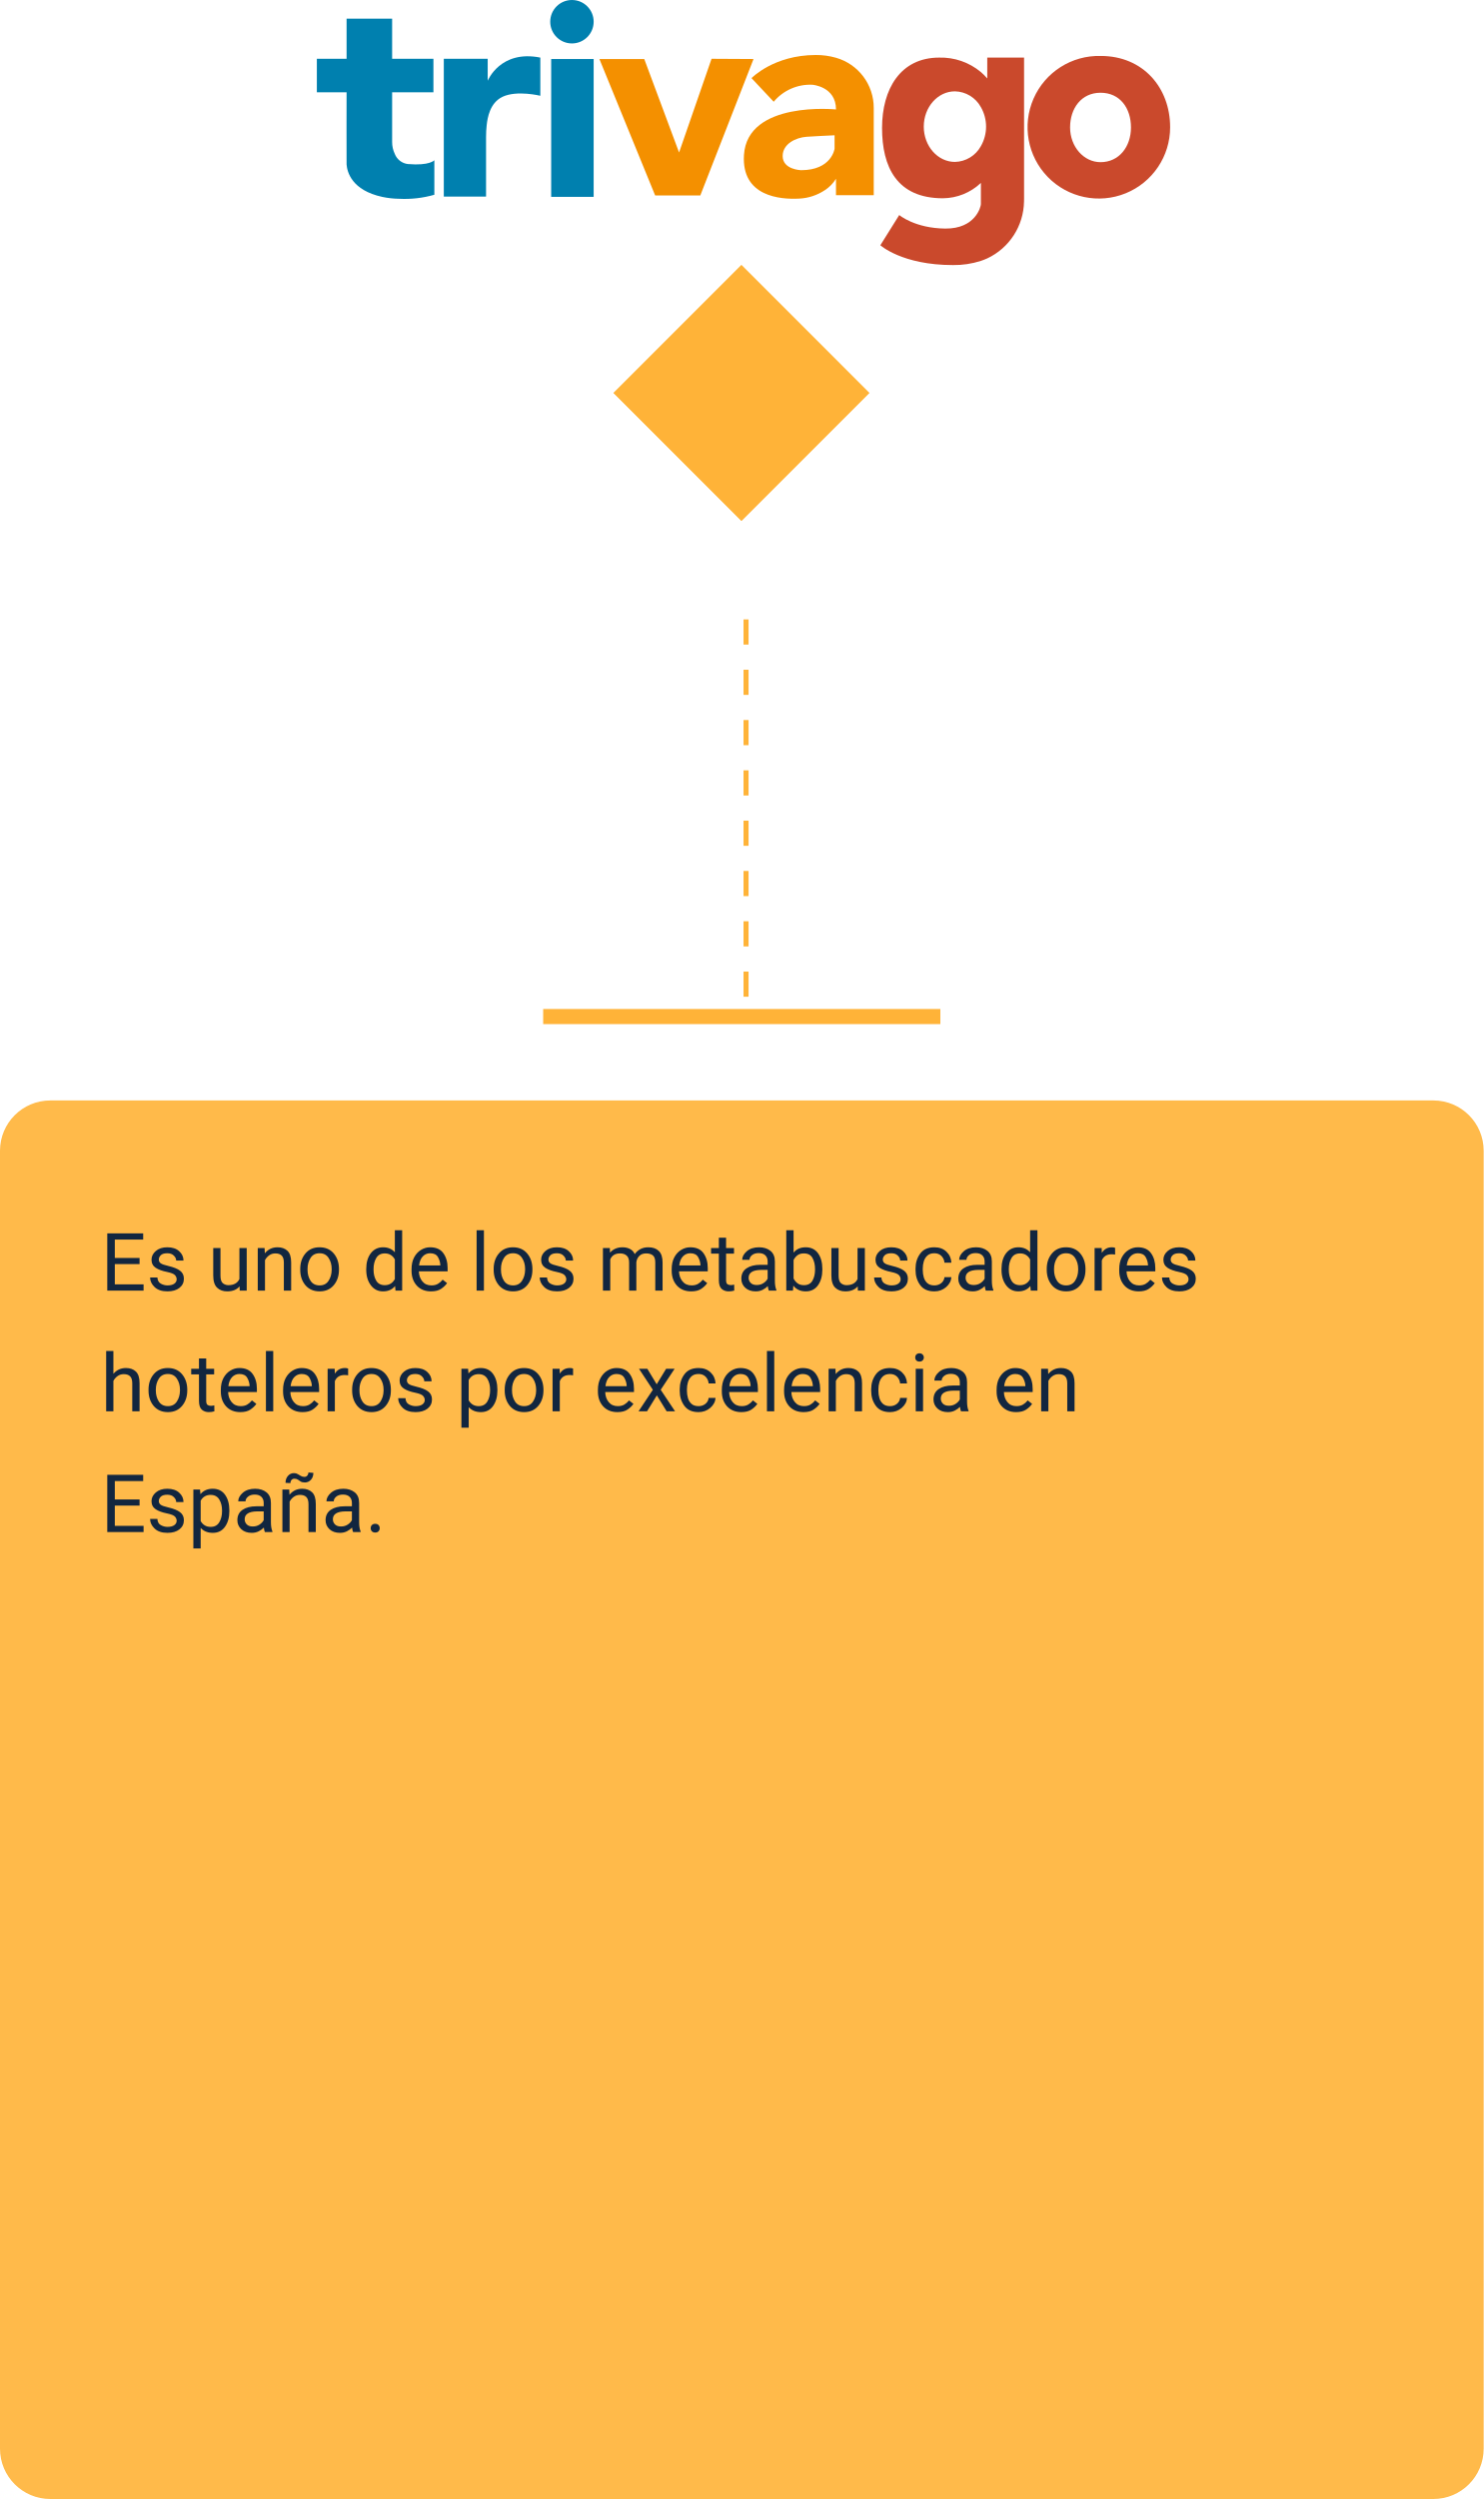
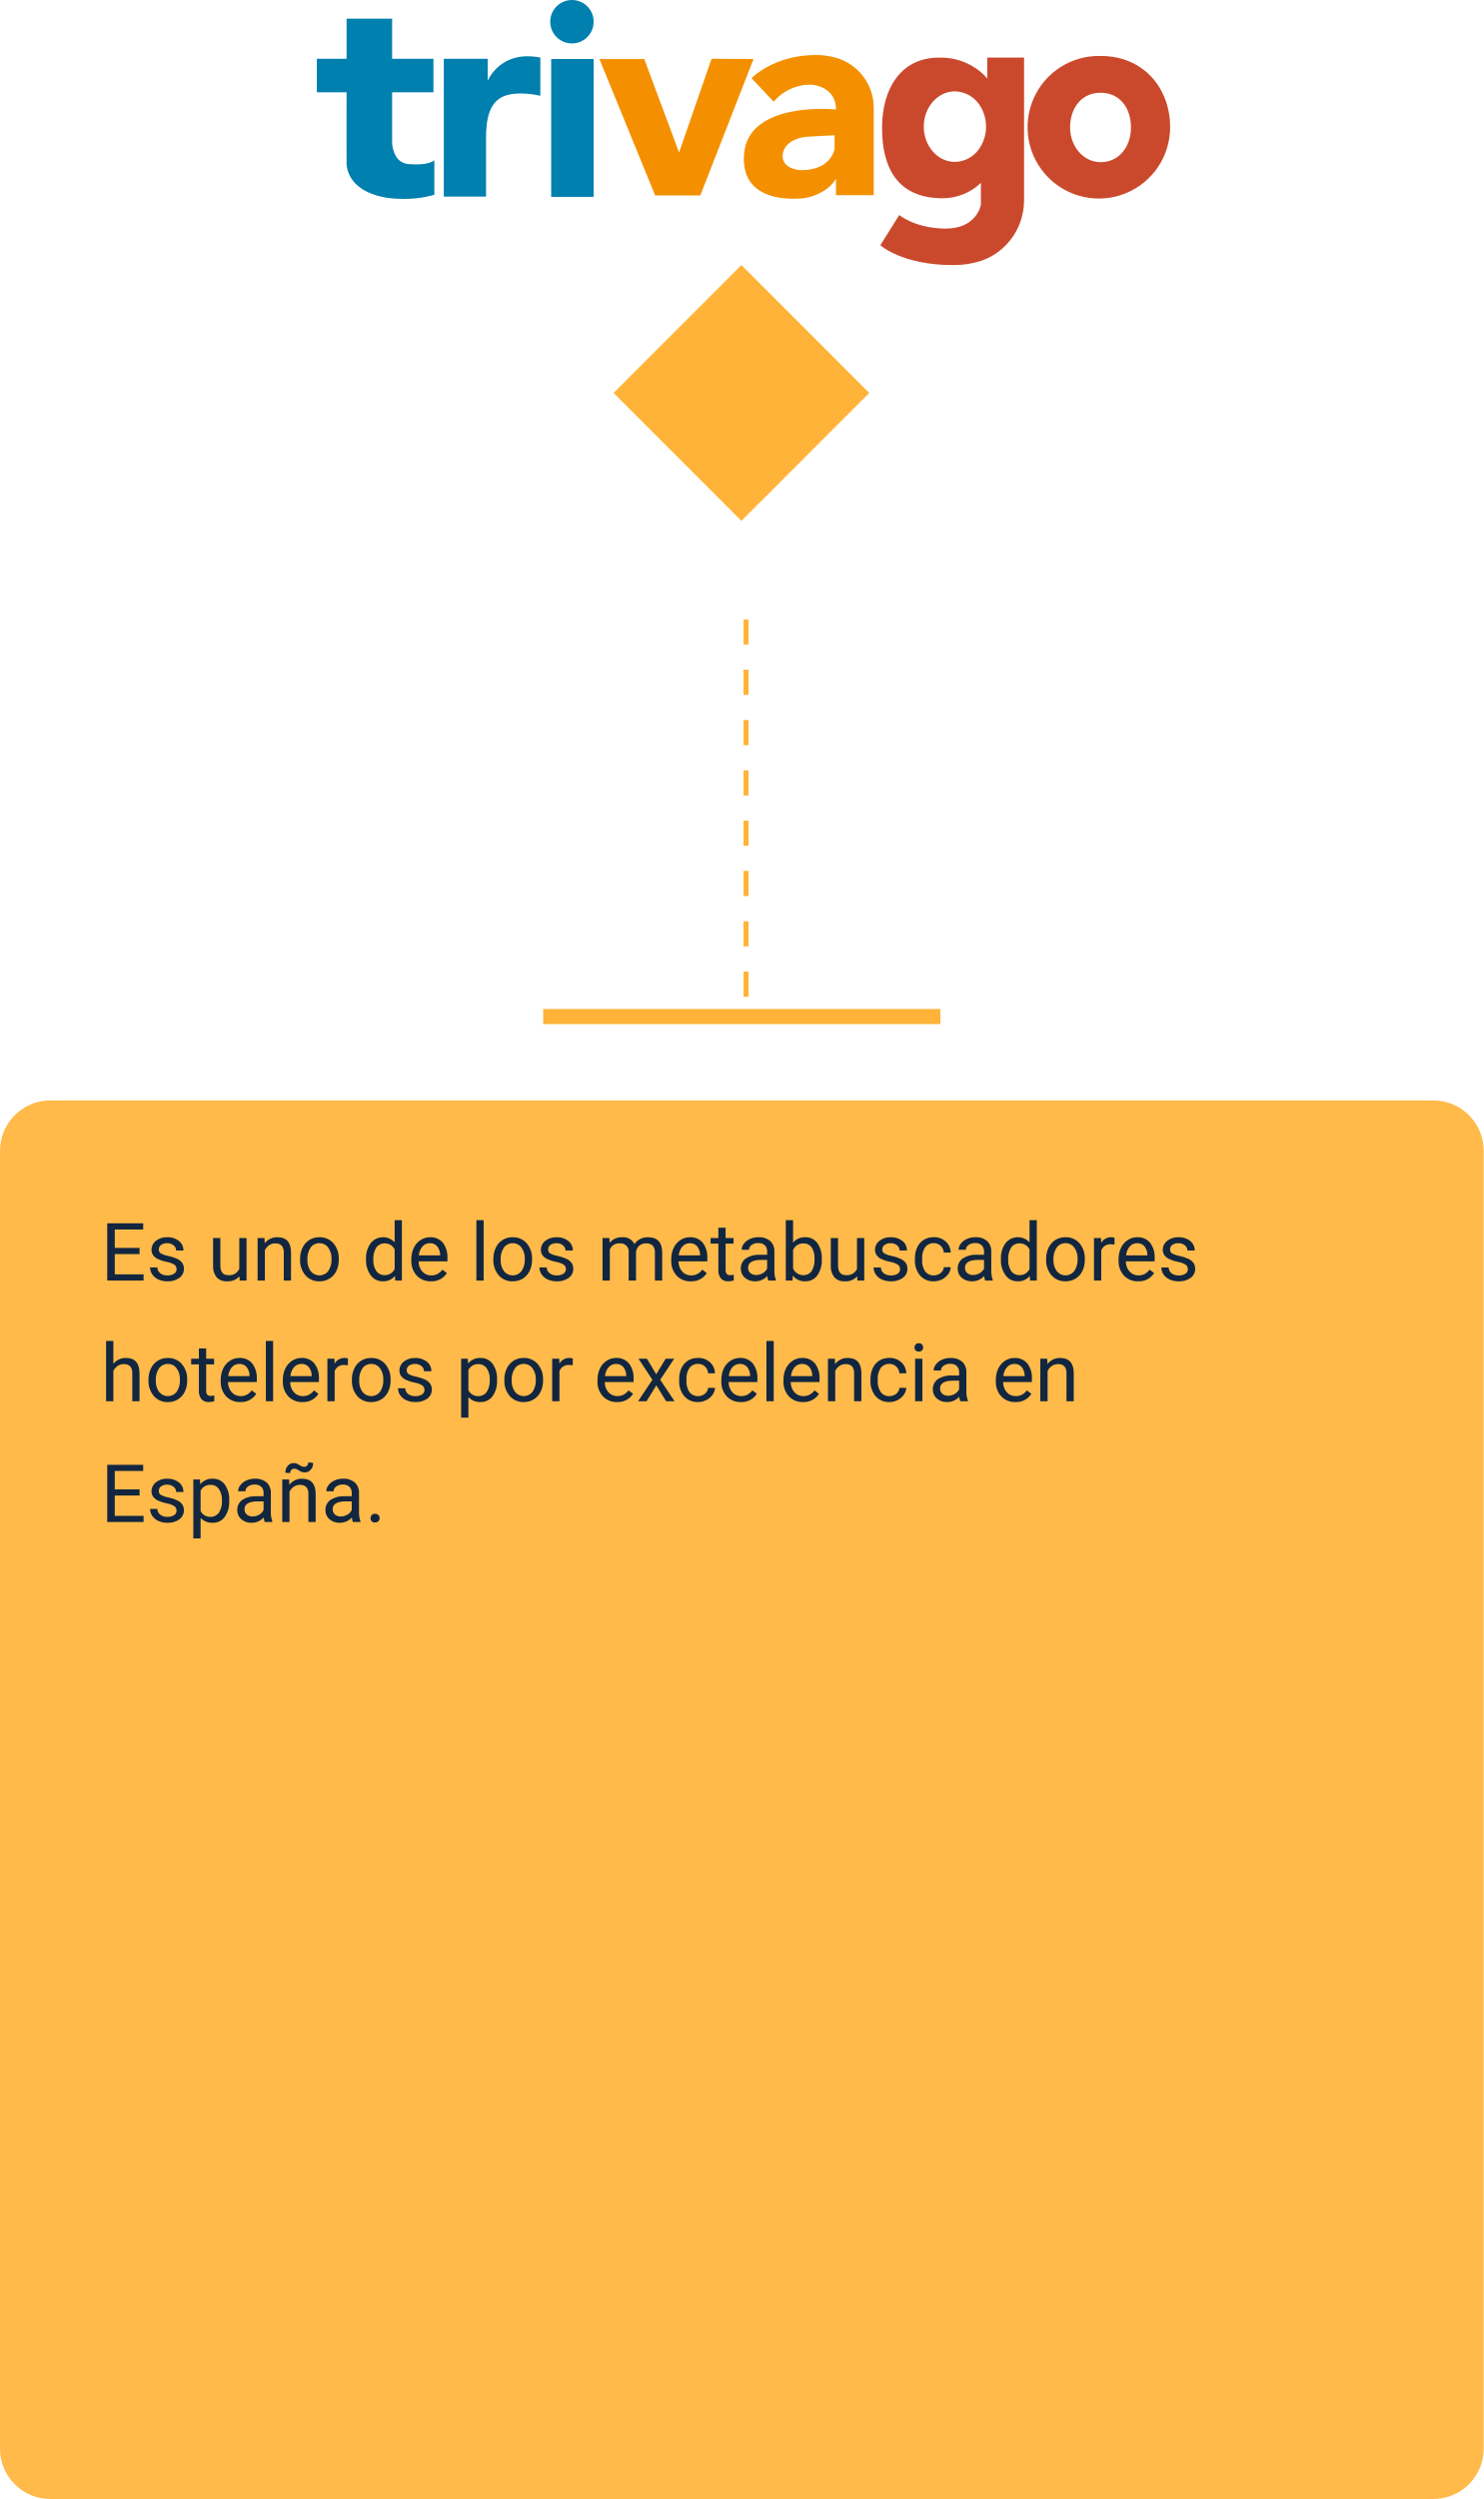
<svg xmlns="http://www.w3.org/2000/svg" width="295" height="496.744" viewBox="0 0 295 496.744">
-   <defs>
-     <clipPath id="clip-path">
-       <rect id="Rectángulo_289610" data-name="Rectángulo 289610" width="169.662" height="52.691" fill="none" />
-     </clipPath>
-   </defs>
-   <g id="Grupo_765822" data-name="Grupo 765822" transform="translate(-494.92 -8875.506)">
-     <g id="Grupo_746862" data-name="Grupo 746862" transform="translate(557.92 8875.506)">
-       <g id="Grupo_746830" data-name="Grupo 746830" clip-path="url(#clip-path)">
-         <path id="Trazado_512000" data-name="Trazado 512000" d="M120.11,54.231V49.856h-8.727v27.4h8.4V65.386a21.354,21.354,0,0,1,.124-2.325c.16-1.464.624-4.453,3.16-5.651,2.852-1.347,7.507-.2,7.507-.2v-7.59c-7.976-1.6-10.463,4.609-10.463,4.609" transform="translate(-86.14 -38.173)" fill="#0080af" />
-         <rect id="Rectángulo_289609" data-name="Rectángulo 289609" width="8.446" height="27.401" transform="translate(46.591 11.73)" fill="#0080af" />
-         <path id="Trazado_512001" data-name="Trazado 512001" d="M213.388,4.317A4.317,4.317,0,1,1,209.072,0a4.317,4.317,0,0,1,4.317,4.317" transform="translate(-158.351)" fill="#0080af" />
-         <path id="Trazado_512002" data-name="Trazado 512002" d="M18.111,45.258a3.191,3.191,0,0,1-2.614-2.01,5.5,5.5,0,0,1-.53-2.41V30.994h8.211V24.331H14.967V16.355H5.912v7.976H0v6.662H5.912s-.029,13.925,0,14.331c.107,1.5,1.009,5.144,7.108,6.466a17.294,17.294,0,0,0,3.341.371,21.4,21.4,0,0,0,7-.8V44.5s-.938,1.129-5.255.754" transform="translate(0 -12.648)" fill="#0080af" />
-         <path id="Trazado_512003" data-name="Trazado 512003" d="M247.891,51.6h8.92l6.922,18.58,6.458-18.627,8.346.047L267.956,78.717h-8.981Z" transform="translate(-191.711 -39.868)" fill="#f49000" />
-         <path id="Trazado_512004" data-name="Trazado 512004" d="M392.948,48.785a14.19,14.19,0,0,0-4.035-.547c-8.352,0-12.762,4.6-12.762,4.6l4.41,4.692a9.44,9.44,0,0,1,7.695-3.378s4.692.343,4.692,4.91c0,0-17.642-1.813-18.3,9.072-.5,8.266,7.228,8.848,10.975,8.65a10.044,10.044,0,0,0,5.108-1.677,7.2,7.2,0,0,0,2.215-2.267v3.27h7.507V58.762a10.343,10.343,0,0,0-7.507-9.977m-.281,18.08s-.563,4.27-6.662,4.27c0,0-3.66-.094-3.66-2.815,0-2.429,2.629-3.671,4.736-3.825,1.859-.135,3.724-.2,5.586-.3Z" transform="translate(-289.725 -37.306)" fill="#f49000" />
-         <path id="Trazado_512005" data-name="Trazado 512005" d="M640.688,49.067a14.175,14.175,0,1,0,13.794,14.17c0-7.826-5.349-14.17-13.794-14.17m-.047,21.114c-3.343,0-6.053-3.088-6.053-6.9s2.252-6.9,6.053-6.9c3.894,0,6.053,3.088,6.053,6.9s-2.346,6.9-6.053,6.9" transform="translate(-484.821 -37.947)" fill="#ca492c" />
-         <path id="Trazado_512006" data-name="Trazado 512006" d="M522.957,79.135q.012-.308.01-.617c-.015-2.643,0-5.286,0-7.929V50.516h-7.319v4.151a11.462,11.462,0,0,0-1.267-1.275,12.418,12.418,0,0,0-8.3-2.876c-7.695,0-11.352,6.26-11.352,13.982s2.906,13.982,12.1,13.982a11.092,11.092,0,0,0,7.553-3.055v4.22c0,.478-1.055,4.92-7.1,4.857s-9.138-2.69-9.138-2.69l-3.753,6.006s4.317,3.941,14.451,3.941a17.391,17.391,0,0,0,5.537-.832q.663-.222,1.267-.495a12.719,12.719,0,0,0,7.31-11.3m-13.738-7.88c-3.421,0-6.193-3.141-6.193-7.014s2.773-7.015,6.193-7.015a6.037,6.037,0,0,1,5.161,3.137,7.8,7.8,0,0,1,0,7.755,6.037,6.037,0,0,1-5.161,3.137" transform="translate(-382.349 -39.068)" fill="#ca492c" />
-       </g>
+   <g id="Grupo_765832" data-name="Grupo 765832" transform="translate(-494.92 -8875.506)">
+     <path id="Trazado_512000" data-name="Trazado 512000" d="M120.11,54.231V49.856h-8.727v27.4h8.4V65.386a21.354,21.354,0,0,1,.124-2.325c.16-1.464.624-4.453,3.16-5.651,2.852-1.347,7.507-.2,7.507-.2v-7.59c-7.976-1.6-10.463,4.609-10.463,4.609" transform="translate(471.78 8837.333)" fill="#0080af" />
+     <path id="Trazado_530399" data-name="Trazado 530399" d="M0,0H8.446V27.4H0Z" transform="translate(604.511 8887.235)" fill="#0080af" />
+     <path id="Trazado_512001" data-name="Trazado 512001" d="M213.388,4.317A4.317,4.317,0,1,1,209.072,0a4.317,4.317,0,0,1,4.317,4.317" transform="translate(399.569 8875.506)" fill="#0080af" />
+     <path id="Trazado_512002" data-name="Trazado 512002" d="M18.111,45.258a3.191,3.191,0,0,1-2.614-2.01,5.5,5.5,0,0,1-.53-2.41V30.994h8.211V24.331H14.967V16.355H5.912v7.976H0v6.662H5.912s-.029,13.925,0,14.331c.107,1.5,1.009,5.144,7.108,6.466a17.294,17.294,0,0,0,3.341.371,21.4,21.4,0,0,0,7-.8V44.5s-.938,1.129-5.255.754" transform="translate(557.92 8862.857)" fill="#0080af" />
+     <path id="Trazado_512003" data-name="Trazado 512003" d="M247.891,51.6h8.92l6.922,18.58,6.458-18.627,8.346.047L267.956,78.717h-8.981Z" transform="translate(366.209 8835.638)" fill="#f49000" />
+     <path id="Trazado_512004" data-name="Trazado 512004" d="M392.948,48.785a14.19,14.19,0,0,0-4.035-.547c-8.352,0-12.762,4.6-12.762,4.6l4.41,4.692a9.44,9.44,0,0,1,7.695-3.378s4.692.343,4.692,4.91c0,0-17.642-1.813-18.3,9.072-.5,8.266,7.228,8.848,10.975,8.65a10.044,10.044,0,0,0,5.108-1.677,7.2,7.2,0,0,0,2.215-2.267v3.27h7.507V58.762a10.343,10.343,0,0,0-7.507-9.977m-.281,18.08s-.563,4.27-6.662,4.27c0,0-3.66-.094-3.66-2.815,0-2.429,2.629-3.671,4.736-3.825,1.859-.135,3.724-.2,5.586-.3Z" transform="translate(268.195 8838.2)" fill="#f49000" />
+     <path id="Trazado_512005" data-name="Trazado 512005" d="M640.688,49.067a14.175,14.175,0,1,0,13.794,14.17c0-7.826-5.349-14.17-13.794-14.17m-.047,21.114c-3.343,0-6.053-3.088-6.053-6.9s2.252-6.9,6.053-6.9c3.894,0,6.053,3.088,6.053,6.9s-2.346,6.9-6.053,6.9" transform="translate(73.099 8837.559)" fill="#ca492c" />
+     <path id="Trazado_512006" data-name="Trazado 512006" d="M522.957,79.135q.012-.308.01-.617c-.015-2.643,0-5.286,0-7.929V50.516h-7.319v4.151a11.462,11.462,0,0,0-1.267-1.275,12.418,12.418,0,0,0-8.3-2.876c-7.695,0-11.352,6.26-11.352,13.982s2.906,13.982,12.1,13.982a11.092,11.092,0,0,0,7.553-3.055v4.22c0,.478-1.055,4.92-7.1,4.857s-9.138-2.69-9.138-2.69l-3.753,6.006s4.317,3.941,14.451,3.941a17.391,17.391,0,0,0,5.537-.832q.663-.222,1.267-.495a12.719,12.719,0,0,0,7.31-11.3m-13.738-7.88c-3.421,0-6.193-3.141-6.193-7.014s2.773-7.015,6.193-7.015a6.037,6.037,0,0,1,5.161,3.137,7.8,7.8,0,0,1,0,7.755,6.037,6.037,0,0,1-5.161,3.137" transform="translate(175.571 8836.438)" fill="#ca492c" />
+     <path id="Trazado_530400" data-name="Trazado 530400" d="M0,0H169.662V52.691H0Z" transform="translate(557.92 8875.506)" fill="none" />
+     <g id="Trazado_530401" data-name="Trazado 530401" transform="translate(642.337 8928.197) rotate(45)" fill="#ffb338">
+       <path d="M 35.446 35.446 L 0.5 35.446 L 0.5 0.5 L 35.446 0.5 L 35.446 35.446 Z" stroke="none" />
+       <path d="M 1 1 L 1 34.946 L 34.946 34.946 L 34.946 1 L 1 1 M 0 0 L 35.946 0 L 35.946 35.946 L 0 35.946 L 0 0 Z" stroke="none" fill="#ffb338" />
    </g>
-     <g id="Rectángulo_289619" data-name="Rectángulo 289619" transform="translate(642.337 8928.197) rotate(45)" fill="#ffb338" stroke="#ffb338" stroke-width="1">
-       <rect width="35.946" height="35.946" stroke="none" />
-       <rect x="0.5" y="0.5" width="34.946" height="34.946" fill="none" />
-     </g>
-     <g id="Grupo_746854" data-name="Grupo 746854" transform="translate(602.92 8998.631)">
-       <path id="Trazado_150879" data-name="Trazado 150879" d="M-2970-10240.482v78.942" transform="translate(3010.336 10240.482)" fill="none" stroke="#ffb338" stroke-width="1" stroke-dasharray="5 5" />
-       <path id="Trazado_150880" data-name="Trazado 150880" d="M-3001.047-10181.678h78.974" transform="translate(3001.047 10260.62)" fill="none" stroke="#ffb338" stroke-width="3" />
-     </g>
-     <rect id="Rectángulo_289623" data-name="Rectángulo 289623" width="295" height="278" rx="10" transform="translate(494.92 9094.25)" fill="#ffb338" opacity="0.91" />
-     <g id="Grupo_746853" data-name="Grupo 746853" transform="translate(491.92 9083.274)">
-       <text id="Es_uno_de_los_metabuscadores_hoteleros_por_excelencia_en_España._" data-name="Es uno de los metabuscadores hoteleros por excelencia en España.  " transform="translate(23 31.771)" fill="#12263f" font-size="16" font-family="Roboto-Regular, Roboto">
-         <tspan x="0" y="17">Es uno de los metabuscadores </tspan>
-         <tspan x="0" y="41">hoteleros por excelencia en </tspan>
-         <tspan x="0" y="65">España.</tspan>
-         <tspan x="0" y="89" />
-       </text>
-     </g>
+     <path id="Trazado_150879" data-name="Trazado 150879" d="M-2970-10240.482v78.942" transform="translate(3613.256 19239.113)" fill="none" stroke="#ffb338" stroke-width="1" stroke-dasharray="5 5" />
+     <path id="Trazado_150880" data-name="Trazado 150880" d="M-3001.047-10181.678h78.974" transform="translate(3603.967 19259.25)" fill="none" stroke="#ffb338" stroke-width="3" />
+     <path id="Trazado_530402" data-name="Trazado 530402" d="M10,0H285a10,10,0,0,1,10,10V268a10,10,0,0,1-10,10H10A10,10,0,0,1,0,268V10A10,10,0,0,1,10,0Z" transform="translate(494.92 9094.25)" fill="#ffb338" opacity="0.91" />
+     <path id="Trazado_530403" data-name="Trazado 530403" d="M7.75,9.742H2.82v4.031H8.547V15H1.32V3.625H8.469V4.852H2.82V8.516H7.75Zm7.359,3.016a1.064,1.064,0,0,0-.441-.91,4.249,4.249,0,0,0-1.539-.559,7.277,7.277,0,0,1-1.742-.562,2.479,2.479,0,0,1-.953-.781,1.869,1.869,0,0,1-.309-1.078A2.193,2.193,0,0,1,11,7.109a3.432,3.432,0,0,1,2.246-.719,3.532,3.532,0,0,1,2.332.742,2.357,2.357,0,0,1,.895,1.9H15.023a1.3,1.3,0,0,0-.5-1.023,1.888,1.888,0,0,0-1.27-.43,1.976,1.976,0,0,0-1.234.344,1.082,1.082,0,0,0-.445.9.877.877,0,0,0,.414.789,5.1,5.1,0,0,0,1.5.508,7.8,7.8,0,0,1,1.754.578,2.558,2.558,0,0,1,1,.809,1.988,1.988,0,0,1,.324,1.152,2.163,2.163,0,0,1-.906,1.816,3.8,3.8,0,0,1-2.352.684,4.257,4.257,0,0,1-1.8-.359,2.922,2.922,0,0,1-1.223-1A2.42,2.42,0,0,1,9.836,12.4h1.445a1.5,1.5,0,0,0,.582,1.152,2.258,2.258,0,0,0,1.434.426,2.331,2.331,0,0,0,1.316-.332A1.02,1.02,0,0,0,15.109,12.758Zm12.508,1.406a3.07,3.07,0,0,1-2.477.992,2.628,2.628,0,0,1-2.059-.785,3.4,3.4,0,0,1-.715-2.324v-5.5h1.445v5.461q0,1.922,1.563,1.922a2.163,2.163,0,0,0,2.2-1.234V6.547h1.445V15H27.648Zm4.969-7.617.047,1.063a3.08,3.08,0,0,1,2.531-1.219q2.68,0,2.7,3.023V15H36.422V9.406A1.946,1.946,0,0,0,36,8.055a1.675,1.675,0,0,0-1.277-.437,2.086,2.086,0,0,0-1.234.375,2.546,2.546,0,0,0-.828.984V15H31.219V6.547ZM39.664,10.7a4.993,4.993,0,0,1,.488-2.234A3.643,3.643,0,0,1,41.512,6.93,3.7,3.7,0,0,1,43.5,6.391a3.565,3.565,0,0,1,2.793,1.2,4.6,4.6,0,0,1,1.066,3.18v.1a5.036,5.036,0,0,1-.473,2.215,3.589,3.589,0,0,1-1.352,1.527,3.743,3.743,0,0,1-2.02.547,3.556,3.556,0,0,1-2.785-1.2A4.575,4.575,0,0,1,39.664,10.8Zm1.453.172a3.616,3.616,0,0,0,.652,2.258,2.211,2.211,0,0,0,3.5-.012,3.955,3.955,0,0,0,.648-2.418,3.61,3.61,0,0,0-.66-2.254A2.1,2.1,0,0,0,43.5,7.578a2.075,2.075,0,0,0-1.727.852A3.925,3.925,0,0,0,41.117,10.867ZM52.781,10.7A4.952,4.952,0,0,1,53.7,7.574a3.137,3.137,0,0,1,4.766-.168V3h1.445V15H58.586l-.07-.906A2.943,2.943,0,0,1,56.1,15.156a2.887,2.887,0,0,1-2.395-1.2,5.008,5.008,0,0,1-.926-3.141Zm1.445.164a3.749,3.749,0,0,0,.594,2.25,1.92,1.92,0,0,0,1.641.813A2.108,2.108,0,0,0,58.469,12.7V8.813a2.125,2.125,0,0,0-1.992-1.2,1.929,1.929,0,0,0-1.656.82A4.128,4.128,0,0,0,54.227,10.867Zm11.438,4.289a3.693,3.693,0,0,1-2.8-1.129,4.19,4.19,0,0,1-1.078-3.02v-.266A5.073,5.073,0,0,1,62.27,8.5a3.748,3.748,0,0,1,1.344-1.547,3.378,3.378,0,0,1,1.871-.559,3.166,3.166,0,0,1,2.563,1.086,4.7,4.7,0,0,1,.914,3.109v.6H63.234a3,3,0,0,0,.73,2.02,2.3,2.3,0,0,0,1.777.77,2.517,2.517,0,0,0,1.3-.312,3.259,3.259,0,0,0,.93-.828l.883.688A3.55,3.55,0,0,1,65.664,15.156Zm-.18-7.578a1.928,1.928,0,0,0-1.469.637A3.1,3.1,0,0,0,63.281,10h4.234V9.891a2.753,2.753,0,0,0-.594-1.707A1.815,1.815,0,0,0,65.484,7.578ZM76.164,15H74.719V3h1.445Zm1.93-4.3a4.993,4.993,0,0,1,.488-2.234A3.643,3.643,0,0,1,79.941,6.93a3.7,3.7,0,0,1,1.988-.539,3.565,3.565,0,0,1,2.793,1.2,4.6,4.6,0,0,1,1.066,3.18v.1a5.036,5.036,0,0,1-.473,2.215,3.589,3.589,0,0,1-1.352,1.527,3.743,3.743,0,0,1-2.02.547,3.556,3.556,0,0,1-2.785-1.2A4.575,4.575,0,0,1,78.094,10.8Zm1.453.172a3.616,3.616,0,0,0,.652,2.258,2.211,2.211,0,0,0,3.5-.012,3.955,3.955,0,0,0,.648-2.418,3.61,3.61,0,0,0-.66-2.254,2.1,2.1,0,0,0-1.754-.863A2.075,2.075,0,0,0,80.2,8.43,3.925,3.925,0,0,0,79.547,10.867Zm12.977,1.891a1.064,1.064,0,0,0-.441-.91,4.249,4.249,0,0,0-1.539-.559,7.277,7.277,0,0,1-1.742-.562,2.479,2.479,0,0,1-.953-.781,1.869,1.869,0,0,1-.309-1.078,2.193,2.193,0,0,1,.879-1.758,3.432,3.432,0,0,1,2.246-.719A3.532,3.532,0,0,1,93,7.133a2.357,2.357,0,0,1,.895,1.9H92.438a1.3,1.3,0,0,0-.5-1.023,1.888,1.888,0,0,0-1.27-.43,1.976,1.976,0,0,0-1.234.344,1.082,1.082,0,0,0-.445.9.877.877,0,0,0,.414.789,5.1,5.1,0,0,0,1.5.508,7.8,7.8,0,0,1,1.754.578,2.558,2.558,0,0,1,1,.809,1.988,1.988,0,0,1,.324,1.152,2.163,2.163,0,0,1-.906,1.816,3.8,3.8,0,0,1-2.352.684,4.257,4.257,0,0,1-1.8-.359,2.922,2.922,0,0,1-1.223-1A2.42,2.42,0,0,1,87.25,12.4H88.7a1.5,1.5,0,0,0,.582,1.152,2.258,2.258,0,0,0,1.434.426,2.331,2.331,0,0,0,1.316-.332A1.02,1.02,0,0,0,92.523,12.758Zm8.648-6.211.039.938a3.122,3.122,0,0,1,2.508-1.094,2.417,2.417,0,0,1,2.414,1.359,3.2,3.2,0,0,1,1.1-.984,3.242,3.242,0,0,1,1.6-.375q2.781,0,2.828,2.945V15h-1.445V9.422a1.941,1.941,0,0,0-.414-1.355,1.823,1.823,0,0,0-1.391-.449,1.916,1.916,0,0,0-1.336.48,1.949,1.949,0,0,0-.617,1.293V15H105V9.461a1.613,1.613,0,0,0-1.8-1.844,1.934,1.934,0,0,0-1.945,1.211V15H99.8V6.547Zm16.172,8.609a3.693,3.693,0,0,1-2.8-1.129,4.19,4.19,0,0,1-1.078-3.02v-.266a5.073,5.073,0,0,1,.48-2.246,3.748,3.748,0,0,1,1.344-1.547,3.378,3.378,0,0,1,1.871-.559,3.166,3.166,0,0,1,2.563,1.086,4.7,4.7,0,0,1,.914,3.109v.6h-5.727a3,3,0,0,0,.73,2.02,2.3,2.3,0,0,0,1.777.77,2.517,2.517,0,0,0,1.3-.312,3.259,3.259,0,0,0,.93-.828l.883.688A3.55,3.55,0,0,1,117.344,15.156Zm-.18-7.578a1.928,1.928,0,0,0-1.469.637A3.1,3.1,0,0,0,114.961,10H119.2V9.891a2.753,2.753,0,0,0-.594-1.707A1.815,1.815,0,0,0,117.164,7.578ZM124.273,4.5V6.547h1.578V7.664h-1.578v5.249a1.173,1.173,0,0,0,.211.763.888.888,0,0,0,.719.254,3.5,3.5,0,0,0,.688-.094V15a4.215,4.215,0,0,1-1.109.155,1.8,1.8,0,0,1-1.461-.586,2.517,2.517,0,0,1-.492-1.664V7.664h-1.539V6.547h1.539V4.5ZM132.758,15a3.036,3.036,0,0,1-.2-.891,3.225,3.225,0,0,1-2.406,1.047,2.984,2.984,0,0,1-2.051-.707,2.288,2.288,0,0,1-.8-1.793,2.39,2.39,0,0,1,1-2.051,4.733,4.733,0,0,1,2.824-.73h1.406V9.211A1.623,1.623,0,0,0,132.078,8a1.821,1.821,0,0,0-1.336-.449,2.107,2.107,0,0,0-1.3.391,1.151,1.151,0,0,0-.523.945h-1.453a2,2,0,0,1,.449-1.223,3.066,3.066,0,0,1,1.219-.934,4.1,4.1,0,0,1,1.691-.344,3.342,3.342,0,0,1,2.289.73,2.635,2.635,0,0,1,.859,2.012v3.891a4.757,4.757,0,0,0,.3,1.852V15Zm-2.4-1.1a2.54,2.54,0,0,0,1.289-.352,2.127,2.127,0,0,0,.883-.914V10.9H131.4q-2.656,0-2.656,1.555a1.316,1.316,0,0,0,.453,1.063A1.742,1.742,0,0,0,130.359,13.9ZM143.4,10.867a5.026,5.026,0,0,1-.891,3.113,2.846,2.846,0,0,1-2.391,1.176,2.947,2.947,0,0,1-2.477-1.133l-.07.977h-1.328V3h1.445V7.477A2.93,2.93,0,0,1,140.1,6.391a2.863,2.863,0,0,1,2.418,1.164,5.177,5.177,0,0,1,.879,3.188Zm-1.445-.164a3.906,3.906,0,0,0-.57-2.281,1.888,1.888,0,0,0-1.641-.8,2.122,2.122,0,0,0-2.055,1.328V12.6a2.181,2.181,0,0,0,2.07,1.328,1.878,1.878,0,0,0,1.617-.8A4.153,4.153,0,0,0,141.953,10.7Zm8.484,3.461a3.07,3.07,0,0,1-2.477.992,2.628,2.628,0,0,1-2.059-.785,3.4,3.4,0,0,1-.715-2.324v-5.5h1.445v5.461q0,1.922,1.563,1.922a2.163,2.163,0,0,0,2.2-1.234V6.547h1.445V15h-1.375Zm8.523-1.406a1.064,1.064,0,0,0-.441-.91,4.249,4.249,0,0,0-1.539-.559,7.277,7.277,0,0,1-1.742-.562,2.479,2.479,0,0,1-.953-.781,1.869,1.869,0,0,1-.309-1.078,2.193,2.193,0,0,1,.879-1.758,3.432,3.432,0,0,1,2.246-.719,3.532,3.532,0,0,1,2.332.742,2.357,2.357,0,0,1,.895,1.9h-1.453a1.3,1.3,0,0,0-.5-1.023,1.888,1.888,0,0,0-1.27-.43,1.976,1.976,0,0,0-1.234.344,1.082,1.082,0,0,0-.445.9.877.877,0,0,0,.414.789,5.1,5.1,0,0,0,1.5.508,7.8,7.8,0,0,1,1.754.578,2.558,2.558,0,0,1,1,.809,1.988,1.988,0,0,1,.324,1.152,2.163,2.163,0,0,1-.906,1.816,3.8,3.8,0,0,1-2.352.684,4.257,4.257,0,0,1-1.8-.359,2.922,2.922,0,0,1-1.223-1,2.42,2.42,0,0,1-.441-1.395h1.445a1.5,1.5,0,0,0,.582,1.152,2.258,2.258,0,0,0,1.434.426,2.331,2.331,0,0,0,1.316-.332A1.02,1.02,0,0,0,158.961,12.758Zm6.719,1.219a2.082,2.082,0,0,0,1.352-.469,1.649,1.649,0,0,0,.641-1.172h1.367a2.621,2.621,0,0,1-.5,1.383,3.293,3.293,0,0,1-1.23,1.047,3.55,3.55,0,0,1-1.629.391A3.482,3.482,0,0,1,162.934,14a4.59,4.59,0,0,1-1.02-3.152v-.242a5.089,5.089,0,0,1,.453-2.2,3.451,3.451,0,0,1,1.3-1.492,3.7,3.7,0,0,1,2-.531,3.39,3.39,0,0,1,2.363.852,3.043,3.043,0,0,1,1,2.211h-1.367a1.992,1.992,0,0,0-.621-1.348,1.932,1.932,0,0,0-1.379-.527,2.023,2.023,0,0,0-1.707.793,3.724,3.724,0,0,0-.605,2.293v.273a3.65,3.65,0,0,0,.6,2.25A2.033,2.033,0,0,0,165.68,13.977ZM175.883,15a3.036,3.036,0,0,1-.2-.891,3.225,3.225,0,0,1-2.406,1.047,2.984,2.984,0,0,1-2.051-.707,2.287,2.287,0,0,1-.8-1.793,2.39,2.39,0,0,1,1-2.051,4.733,4.733,0,0,1,2.824-.73h1.406V9.211A1.623,1.623,0,0,0,175.2,8a1.821,1.821,0,0,0-1.336-.449,2.107,2.107,0,0,0-1.3.391,1.151,1.151,0,0,0-.523.945h-1.453a2,2,0,0,1,.449-1.223,3.066,3.066,0,0,1,1.219-.934,4.1,4.1,0,0,1,1.691-.344,3.342,3.342,0,0,1,2.289.73,2.635,2.635,0,0,1,.859,2.012v3.891a4.757,4.757,0,0,0,.3,1.852V15Zm-2.4-1.1a2.54,2.54,0,0,0,1.289-.352,2.127,2.127,0,0,0,.883-.914V10.9h-1.133q-2.656,0-2.656,1.555a1.316,1.316,0,0,0,.453,1.063A1.742,1.742,0,0,0,173.484,13.9Zm5.531-3.2a4.952,4.952,0,0,1,.922-3.129,3.137,3.137,0,0,1,4.766-.168V3h1.445V15H184.82l-.07-.906a2.943,2.943,0,0,1-2.414,1.063,2.887,2.887,0,0,1-2.395-1.2,5.008,5.008,0,0,1-.926-3.141Zm1.445.164a3.749,3.749,0,0,0,.594,2.25,1.919,1.919,0,0,0,1.641.813A2.108,2.108,0,0,0,184.7,12.7V8.813a2.125,2.125,0,0,0-1.992-1.2,1.929,1.929,0,0,0-1.656.82A4.128,4.128,0,0,0,180.461,10.867Zm7.547-.172a4.993,4.993,0,0,1,.488-2.234,3.642,3.642,0,0,1,1.359-1.531,3.7,3.7,0,0,1,1.988-.539,3.565,3.565,0,0,1,2.793,1.2,4.6,4.6,0,0,1,1.066,3.18v.1a5.036,5.036,0,0,1-.473,2.215,3.589,3.589,0,0,1-1.352,1.527,3.743,3.743,0,0,1-2.02.547,3.556,3.556,0,0,1-2.785-1.2,4.575,4.575,0,0,1-1.066-3.164Zm1.453.172a3.616,3.616,0,0,0,.652,2.258,2.211,2.211,0,0,0,3.5-.012,3.954,3.954,0,0,0,.648-2.418,3.61,3.61,0,0,0-.66-2.254,2.1,2.1,0,0,0-1.754-.863,2.075,2.075,0,0,0-1.727.852A3.925,3.925,0,0,0,189.461,10.867ZM201.6,7.844a4.331,4.331,0,0,0-.711-.055A1.9,1.9,0,0,0,198.961,9v6h-1.445V6.547h1.406l.023.977a2.251,2.251,0,0,1,2.016-1.133,1.477,1.477,0,0,1,.641.109Zm4.688,7.313a3.693,3.693,0,0,1-2.8-1.129,4.19,4.19,0,0,1-1.078-3.02v-.266a5.073,5.073,0,0,1,.48-2.246,3.748,3.748,0,0,1,1.344-1.547,3.378,3.378,0,0,1,1.871-.559,3.166,3.166,0,0,1,2.563,1.086,4.7,4.7,0,0,1,.914,3.109v.6h-5.727a3,3,0,0,0,.73,2.02,2.3,2.3,0,0,0,1.777.77,2.517,2.517,0,0,0,1.3-.312,3.258,3.258,0,0,0,.93-.828l.883.688A3.55,3.55,0,0,1,206.289,15.156Zm-.18-7.578a1.928,1.928,0,0,0-1.469.637A3.1,3.1,0,0,0,203.906,10h4.234V9.891a2.753,2.753,0,0,0-.594-1.707A1.815,1.815,0,0,0,206.109,7.578Zm10.07,5.18a1.064,1.064,0,0,0-.441-.91,4.249,4.249,0,0,0-1.539-.559,7.277,7.277,0,0,1-1.742-.562,2.479,2.479,0,0,1-.953-.781,1.869,1.869,0,0,1-.309-1.078,2.193,2.193,0,0,1,.879-1.758,3.432,3.432,0,0,1,2.246-.719,3.532,3.532,0,0,1,2.332.742,2.357,2.357,0,0,1,.895,1.9h-1.453a1.3,1.3,0,0,0-.5-1.023,1.888,1.888,0,0,0-1.27-.43,1.976,1.976,0,0,0-1.234.344,1.082,1.082,0,0,0-.445.9.877.877,0,0,0,.414.789,5.1,5.1,0,0,0,1.5.508,7.8,7.8,0,0,1,1.754.578,2.558,2.558,0,0,1,1,.809,1.988,1.988,0,0,1,.324,1.152,2.163,2.163,0,0,1-.906,1.816,3.8,3.8,0,0,1-2.352.684,4.257,4.257,0,0,1-1.8-.359,2.922,2.922,0,0,1-1.223-1,2.42,2.42,0,0,1-.441-1.395h1.445a1.5,1.5,0,0,0,.582,1.152,2.258,2.258,0,0,0,1.434.426,2.331,2.331,0,0,0,1.316-.332A1.02,1.02,0,0,0,216.18,12.758ZM2.539,31.57a3.073,3.073,0,0,1,2.5-1.18q2.68,0,2.7,3.023V39H6.3V33.406a1.946,1.946,0,0,0-.418-1.352A1.675,1.675,0,0,0,4.6,31.617a2.086,2.086,0,0,0-1.234.375,2.546,2.546,0,0,0-.828.984V39H1.094V27H2.539ZM9.523,34.7a4.993,4.993,0,0,1,.488-2.234,3.643,3.643,0,0,1,1.359-1.531,3.7,3.7,0,0,1,1.988-.539,3.565,3.565,0,0,1,2.793,1.2,4.6,4.6,0,0,1,1.066,3.18v.1a5.036,5.036,0,0,1-.473,2.215,3.589,3.589,0,0,1-1.352,1.527,3.743,3.743,0,0,1-2.02.547,3.556,3.556,0,0,1-2.785-1.2A4.575,4.575,0,0,1,9.523,34.8Zm1.453.172a3.616,3.616,0,0,0,.652,2.258,2.211,2.211,0,0,0,3.5-.012,3.955,3.955,0,0,0,.648-2.418,3.61,3.61,0,0,0-.66-2.254,2.1,2.1,0,0,0-1.754-.863,2.075,2.075,0,0,0-1.727.852A3.925,3.925,0,0,0,10.977,34.867ZM20.992,28.5v2.047H22.57v1.117H20.992v5.249a1.173,1.173,0,0,0,.211.763.888.888,0,0,0,.719.254,3.5,3.5,0,0,0,.688-.094V39a4.215,4.215,0,0,1-1.109.155,1.8,1.8,0,0,1-1.461-.586,2.517,2.517,0,0,1-.492-1.664V31.664H18.008V30.547h1.539V28.5Zm6.773,10.656a3.693,3.693,0,0,1-2.8-1.129,4.19,4.19,0,0,1-1.078-3.02v-.266a5.073,5.073,0,0,1,.48-2.246,3.748,3.748,0,0,1,1.344-1.547,3.378,3.378,0,0,1,1.871-.559,3.166,3.166,0,0,1,2.563,1.086,4.7,4.7,0,0,1,.914,3.109v.6H25.336a3,3,0,0,0,.73,2.02,2.3,2.3,0,0,0,1.777.77,2.517,2.517,0,0,0,1.3-.312,3.259,3.259,0,0,0,.93-.828l.883.688A3.55,3.55,0,0,1,27.766,39.156Zm-.18-7.578a1.928,1.928,0,0,0-1.469.637A3.1,3.1,0,0,0,25.383,34h4.234v-.109a2.753,2.753,0,0,0-.594-1.707A1.815,1.815,0,0,0,27.586,31.578ZM34.3,39H32.859V27H34.3Zm5.82.156a3.693,3.693,0,0,1-2.8-1.129,4.19,4.19,0,0,1-1.078-3.02v-.266a5.073,5.073,0,0,1,.48-2.246,3.748,3.748,0,0,1,1.344-1.547,3.378,3.378,0,0,1,1.871-.559,3.166,3.166,0,0,1,2.563,1.086,4.7,4.7,0,0,1,.914,3.109v.6H37.7a3,3,0,0,0,.73,2.02,2.3,2.3,0,0,0,1.777.77,2.517,2.517,0,0,0,1.3-.312,3.258,3.258,0,0,0,.93-.828l.883.688A3.55,3.55,0,0,1,40.125,39.156Zm-.18-7.578a1.928,1.928,0,0,0-1.469.637A3.1,3.1,0,0,0,37.742,34h4.234v-.109a2.753,2.753,0,0,0-.594-1.707A1.815,1.815,0,0,0,39.945,31.578Zm9.234.266a4.331,4.331,0,0,0-.711-.055A1.9,1.9,0,0,0,46.539,33v6H45.094V30.547H46.5l.023.977a2.251,2.251,0,0,1,2.016-1.133,1.477,1.477,0,0,1,.641.109Zm.789,2.852a4.993,4.993,0,0,1,.488-2.234,3.643,3.643,0,0,1,1.359-1.531,3.7,3.7,0,0,1,1.988-.539,3.565,3.565,0,0,1,2.793,1.2,4.6,4.6,0,0,1,1.066,3.18v.1a5.036,5.036,0,0,1-.473,2.215,3.589,3.589,0,0,1-1.352,1.527,3.743,3.743,0,0,1-2.02.547,3.556,3.556,0,0,1-2.785-1.2A4.575,4.575,0,0,1,49.969,34.8Zm1.453.172a3.616,3.616,0,0,0,.652,2.258,2.211,2.211,0,0,0,3.5-.012,3.955,3.955,0,0,0,.648-2.418,3.61,3.61,0,0,0-.66-2.254,2.1,2.1,0,0,0-1.754-.863,2.075,2.075,0,0,0-1.727.852A3.925,3.925,0,0,0,51.422,34.867ZM64.4,36.758a1.064,1.064,0,0,0-.441-.91,4.249,4.249,0,0,0-1.539-.559,7.277,7.277,0,0,1-1.742-.562,2.479,2.479,0,0,1-.953-.781,1.869,1.869,0,0,1-.309-1.078,2.193,2.193,0,0,1,.879-1.758,3.432,3.432,0,0,1,2.246-.719,3.532,3.532,0,0,1,2.332.742,2.357,2.357,0,0,1,.895,1.9H64.313a1.3,1.3,0,0,0-.5-1.023,1.888,1.888,0,0,0-1.27-.43,1.976,1.976,0,0,0-1.234.344,1.082,1.082,0,0,0-.445.9.877.877,0,0,0,.414.789,5.1,5.1,0,0,0,1.5.508,7.8,7.8,0,0,1,1.754.578,2.558,2.558,0,0,1,1,.809,1.988,1.988,0,0,1,.324,1.152,2.163,2.163,0,0,1-.906,1.816,3.8,3.8,0,0,1-2.352.684,4.257,4.257,0,0,1-1.8-.359,2.922,2.922,0,0,1-1.223-1,2.42,2.42,0,0,1-.441-1.395H60.57a1.5,1.5,0,0,0,.582,1.152,2.258,2.258,0,0,0,1.434.426,2.331,2.331,0,0,0,1.316-.332A1.02,1.02,0,0,0,64.4,36.758Zm14.43-1.891a5.062,5.062,0,0,1-.883,3.109,2.829,2.829,0,0,1-2.391,1.18,3.1,3.1,0,0,1-2.422-.977v4.07H71.688v-11.7h1.32l.07.938a2.977,2.977,0,0,1,2.453-1.094,2.882,2.882,0,0,1,2.41,1.148,5.117,5.117,0,0,1,.887,3.2ZM77.383,34.7a3.735,3.735,0,0,0-.609-2.258,1.963,1.963,0,0,0-1.672-.828,2.125,2.125,0,0,0-1.969,1.164V36.82a2.129,2.129,0,0,0,1.984,1.156,1.954,1.954,0,0,0,1.652-.824A4.077,4.077,0,0,0,77.383,34.7Zm2.9-.008a4.993,4.993,0,0,1,.488-2.234,3.643,3.643,0,0,1,1.359-1.531,3.7,3.7,0,0,1,1.988-.539,3.565,3.565,0,0,1,2.793,1.2,4.6,4.6,0,0,1,1.066,3.18v.1a5.036,5.036,0,0,1-.473,2.215,3.589,3.589,0,0,1-1.352,1.527,3.743,3.743,0,0,1-2.02.547,3.556,3.556,0,0,1-2.785-1.2A4.575,4.575,0,0,1,80.281,34.8Zm1.453.172a3.616,3.616,0,0,0,.652,2.258,2.211,2.211,0,0,0,3.5-.012,3.955,3.955,0,0,0,.648-2.418,3.61,3.61,0,0,0-.66-2.254,2.1,2.1,0,0,0-1.754-.863,2.075,2.075,0,0,0-1.727.852A3.925,3.925,0,0,0,81.734,34.867Zm12.141-3.023a4.331,4.331,0,0,0-.711-.055A1.9,1.9,0,0,0,91.234,33v6H89.789V30.547H91.2l.023.977a2.251,2.251,0,0,1,2.016-1.133,1.477,1.477,0,0,1,.641.109Zm8.8,7.313a3.693,3.693,0,0,1-2.8-1.129,4.19,4.19,0,0,1-1.078-3.02v-.266a5.073,5.073,0,0,1,.48-2.246,3.748,3.748,0,0,1,1.344-1.547,3.378,3.378,0,0,1,1.871-.559,3.166,3.166,0,0,1,2.563,1.086,4.7,4.7,0,0,1,.914,3.109v.6h-5.727a3,3,0,0,0,.73,2.02,2.3,2.3,0,0,0,1.777.77,2.517,2.517,0,0,0,1.3-.312,3.259,3.259,0,0,0,.93-.828l.883.688A3.55,3.55,0,0,1,102.672,39.156Zm-.18-7.578a1.928,1.928,0,0,0-1.469.637A3.1,3.1,0,0,0,100.289,34h4.234v-.109a2.753,2.753,0,0,0-.594-1.707A1.815,1.815,0,0,0,102.492,31.578Zm7.984,2.055,1.875-3.086h1.688l-2.766,4.18L114.125,39h-1.672L110.5,35.836,108.547,39h-1.68l2.852-4.273-2.766-4.18h1.672Zm8.328,4.344a2.082,2.082,0,0,0,1.352-.469,1.649,1.649,0,0,0,.641-1.172h1.367a2.621,2.621,0,0,1-.5,1.383,3.293,3.293,0,0,1-1.23,1.047,3.55,3.55,0,0,1-1.629.391A3.482,3.482,0,0,1,116.059,38a4.59,4.59,0,0,1-1.02-3.152v-.242a5.089,5.089,0,0,1,.453-2.2,3.451,3.451,0,0,1,1.3-1.492,3.7,3.7,0,0,1,2-.531,3.39,3.39,0,0,1,2.363.852,3.043,3.043,0,0,1,1,2.211H120.8a1.992,1.992,0,0,0-.621-1.348,1.932,1.932,0,0,0-1.379-.527,2.023,2.023,0,0,0-1.707.793,3.724,3.724,0,0,0-.605,2.293v.273a3.65,3.65,0,0,0,.6,2.25A2.033,2.033,0,0,0,118.8,37.977Zm8.492,1.18a3.693,3.693,0,0,1-2.8-1.129,4.19,4.19,0,0,1-1.078-3.02v-.266a5.073,5.073,0,0,1,.48-2.246,3.748,3.748,0,0,1,1.344-1.547,3.378,3.378,0,0,1,1.871-.559,3.166,3.166,0,0,1,2.563,1.086,4.7,4.7,0,0,1,.914,3.109v.6h-5.727a3,3,0,0,0,.73,2.02,2.3,2.3,0,0,0,1.777.77,2.517,2.517,0,0,0,1.3-.312,3.258,3.258,0,0,0,.93-.828l.883.688A3.55,3.55,0,0,1,127.3,39.156Zm-.18-7.578a1.928,1.928,0,0,0-1.469.637A3.1,3.1,0,0,0,124.914,34h4.234v-.109a2.753,2.753,0,0,0-.594-1.707A1.815,1.815,0,0,0,127.117,31.578ZM133.836,39h-1.445V27h1.445Zm5.82.156a3.693,3.693,0,0,1-2.8-1.129,4.19,4.19,0,0,1-1.078-3.02v-.266a5.073,5.073,0,0,1,.48-2.246,3.748,3.748,0,0,1,1.344-1.547,3.378,3.378,0,0,1,1.871-.559,3.166,3.166,0,0,1,2.563,1.086,4.7,4.7,0,0,1,.914,3.109v.6h-5.727a3,3,0,0,0,.73,2.02,2.3,2.3,0,0,0,1.777.77,2.517,2.517,0,0,0,1.3-.312,3.258,3.258,0,0,0,.93-.828l.883.688A3.55,3.55,0,0,1,139.656,39.156Zm-.18-7.578a1.928,1.928,0,0,0-1.469.637A3.1,3.1,0,0,0,137.273,34h4.234v-.109a2.753,2.753,0,0,0-.594-1.707A1.815,1.815,0,0,0,139.477,31.578Zm6.516-1.031.047,1.063a3.08,3.08,0,0,1,2.531-1.219q2.68,0,2.7,3.023V39h-1.445V33.406a1.946,1.946,0,0,0-.418-1.352,1.675,1.675,0,0,0-1.277-.437,2.086,2.086,0,0,0-1.234.375,2.546,2.546,0,0,0-.828.984V39h-1.445V30.547Zm10.852,7.43a2.082,2.082,0,0,0,1.352-.469,1.649,1.649,0,0,0,.641-1.172H160.2a2.621,2.621,0,0,1-.5,1.383,3.293,3.293,0,0,1-1.23,1.047,3.55,3.55,0,0,1-1.629.391A3.482,3.482,0,0,1,154.1,38a4.59,4.59,0,0,1-1.02-3.152v-.242a5.089,5.089,0,0,1,.453-2.2,3.451,3.451,0,0,1,1.3-1.492,3.7,3.7,0,0,1,2-.531,3.39,3.39,0,0,1,2.363.852,3.043,3.043,0,0,1,1,2.211h-1.367a1.992,1.992,0,0,0-.621-1.348,1.932,1.932,0,0,0-1.379-.527,2.023,2.023,0,0,0-1.707.793,3.724,3.724,0,0,0-.605,2.293v.273a3.65,3.65,0,0,0,.6,2.25A2.033,2.033,0,0,0,156.844,37.977ZM163.4,39h-1.445V30.547H163.4Zm-1.562-10.7a.863.863,0,0,1,.215-.594.807.807,0,0,1,.637-.242.819.819,0,0,1,.641.242.854.854,0,0,1,.219.594.826.826,0,0,1-.219.586.834.834,0,0,1-.641.234.821.821,0,0,1-.637-.234A.834.834,0,0,1,161.836,28.3ZM170.93,39a3.036,3.036,0,0,1-.2-.891,3.225,3.225,0,0,1-2.406,1.047,2.984,2.984,0,0,1-2.051-.707,2.287,2.287,0,0,1-.8-1.793,2.39,2.39,0,0,1,1-2.051,4.733,4.733,0,0,1,2.824-.73H170.7v-.664A1.623,1.623,0,0,0,170.25,32a1.821,1.821,0,0,0-1.336-.449,2.107,2.107,0,0,0-1.3.391,1.151,1.151,0,0,0-.523.945h-1.453a2,2,0,0,1,.449-1.223,3.066,3.066,0,0,1,1.219-.934A4.1,4.1,0,0,1,169,30.391a3.342,3.342,0,0,1,2.289.73,2.635,2.635,0,0,1,.859,2.012v3.891a4.757,4.757,0,0,0,.3,1.852V39Zm-2.4-1.1a2.54,2.54,0,0,0,1.289-.352,2.127,2.127,0,0,0,.883-.914V34.9H169.57q-2.656,0-2.656,1.555a1.316,1.316,0,0,0,.453,1.063A1.742,1.742,0,0,0,168.531,37.9Zm13.352,1.258a3.693,3.693,0,0,1-2.8-1.129,4.19,4.19,0,0,1-1.078-3.02v-.266a5.073,5.073,0,0,1,.48-2.246,3.748,3.748,0,0,1,1.344-1.547,3.378,3.378,0,0,1,1.871-.559,3.166,3.166,0,0,1,2.563,1.086,4.7,4.7,0,0,1,.914,3.109v.6h-5.727a3,3,0,0,0,.73,2.02,2.3,2.3,0,0,0,1.777.77,2.517,2.517,0,0,0,1.3-.312,3.258,3.258,0,0,0,.93-.828l.883.688A3.55,3.55,0,0,1,181.883,39.156Zm-.18-7.578a1.928,1.928,0,0,0-1.469.637A3.1,3.1,0,0,0,179.5,34h4.234v-.109a2.753,2.753,0,0,0-.594-1.707A1.815,1.815,0,0,0,181.7,31.578Zm6.516-1.031.047,1.063a3.08,3.08,0,0,1,2.531-1.219q2.68,0,2.7,3.023V39h-1.445V33.406a1.946,1.946,0,0,0-.418-1.352,1.675,1.675,0,0,0-1.277-.437,2.086,2.086,0,0,0-1.234.375,2.546,2.546,0,0,0-.828.984V39h-1.445V30.547ZM7.75,57.742H2.82v4.031H8.547V63H1.32V51.625H8.469v1.227H2.82v3.664H7.75Zm7.359,3.016a1.064,1.064,0,0,0-.441-.91,4.249,4.249,0,0,0-1.539-.559,7.277,7.277,0,0,1-1.742-.562,2.479,2.479,0,0,1-.953-.781,1.869,1.869,0,0,1-.309-1.078A2.193,2.193,0,0,1,11,55.109a3.432,3.432,0,0,1,2.246-.719,3.532,3.532,0,0,1,2.332.742,2.357,2.357,0,0,1,.895,1.9H15.023a1.3,1.3,0,0,0-.5-1.023,1.888,1.888,0,0,0-1.27-.43,1.976,1.976,0,0,0-1.234.344,1.082,1.082,0,0,0-.445.9.877.877,0,0,0,.414.789,5.1,5.1,0,0,0,1.5.508,7.8,7.8,0,0,1,1.754.578,2.558,2.558,0,0,1,1,.809,1.988,1.988,0,0,1,.324,1.152,2.163,2.163,0,0,1-.906,1.816,3.8,3.8,0,0,1-2.352.684,4.257,4.257,0,0,1-1.8-.359,2.922,2.922,0,0,1-1.223-1A2.42,2.42,0,0,1,9.836,60.4h1.445a1.5,1.5,0,0,0,.582,1.152,2.258,2.258,0,0,0,1.434.426,2.331,2.331,0,0,0,1.316-.332A1.02,1.02,0,0,0,15.109,60.758Zm10.469-1.891a5.062,5.062,0,0,1-.883,3.109,2.829,2.829,0,0,1-2.391,1.18,3.1,3.1,0,0,1-2.422-.977v4.07H18.438v-11.7h1.32l.07.938a2.977,2.977,0,0,1,2.453-1.094,2.882,2.882,0,0,1,2.41,1.148,5.117,5.117,0,0,1,.887,3.2ZM24.133,58.7a3.735,3.735,0,0,0-.609-2.258,1.963,1.963,0,0,0-1.672-.828,2.125,2.125,0,0,0-1.969,1.164V60.82a2.129,2.129,0,0,0,1.984,1.156,1.954,1.954,0,0,0,1.652-.824A4.077,4.077,0,0,0,24.133,58.7Zm8.5,4.3a3.036,3.036,0,0,1-.2-.891,3.225,3.225,0,0,1-2.406,1.047,2.984,2.984,0,0,1-2.051-.707,2.287,2.287,0,0,1-.8-1.793,2.39,2.39,0,0,1,1-2.051A4.733,4.733,0,0,1,31,57.875h1.406v-.664A1.623,1.623,0,0,0,31.953,56a1.821,1.821,0,0,0-1.336-.449,2.107,2.107,0,0,0-1.3.391,1.151,1.151,0,0,0-.523.945H27.344a2,2,0,0,1,.449-1.223,3.066,3.066,0,0,1,1.219-.934,4.1,4.1,0,0,1,1.691-.344,3.342,3.342,0,0,1,2.289.73,2.635,2.635,0,0,1,.859,2.012v3.891a4.757,4.757,0,0,0,.3,1.852V63Zm-2.4-1.1a2.54,2.54,0,0,0,1.289-.352,2.127,2.127,0,0,0,.883-.914V58.9H31.273q-2.656,0-2.656,1.555a1.316,1.316,0,0,0,.453,1.063A1.742,1.742,0,0,0,30.234,61.9Zm7.25-7.352.047,1.063a3.08,3.08,0,0,1,2.531-1.219q2.68,0,2.7,3.023V63H41.32V57.406a1.946,1.946,0,0,0-.418-1.352,1.675,1.675,0,0,0-1.277-.437,2.086,2.086,0,0,0-1.234.375,2.546,2.546,0,0,0-.828.984V63H36.117V54.547Zm4.781-3.3a1.942,1.942,0,0,1-.48,1.367,1.561,1.561,0,0,1-1.2.523,1.76,1.76,0,0,1-.555-.078,2.993,2.993,0,0,1-.613-.32,2.656,2.656,0,0,0-.547-.293,1.338,1.338,0,0,0-.387-.051.717.717,0,0,0-.547.246.892.892,0,0,0-.227.629l-.969-.055a2.039,2.039,0,0,1,.473-1.383,1.516,1.516,0,0,1,1.2-.547,1.457,1.457,0,0,1,.492.078,3.587,3.587,0,0,1,.594.3,3.494,3.494,0,0,0,.574.3,1.319,1.319,0,0,0,.441.07.7.7,0,0,0,.559-.266.932.932,0,0,0,.223-.617ZM50.164,63a3.036,3.036,0,0,1-.2-.891,3.225,3.225,0,0,1-2.406,1.047,2.984,2.984,0,0,1-2.051-.707,2.287,2.287,0,0,1-.8-1.793,2.39,2.39,0,0,1,1-2.051,4.733,4.733,0,0,1,2.824-.73h1.406v-.664A1.623,1.623,0,0,0,49.484,56a1.821,1.821,0,0,0-1.336-.449,2.107,2.107,0,0,0-1.3.391,1.151,1.151,0,0,0-.523.945H44.875a2,2,0,0,1,.449-1.223,3.066,3.066,0,0,1,1.219-.934,4.1,4.1,0,0,1,1.691-.344,3.342,3.342,0,0,1,2.289.73,2.635,2.635,0,0,1,.859,2.012v3.891a4.757,4.757,0,0,0,.3,1.852V63Zm-2.4-1.1a2.54,2.54,0,0,0,1.289-.352,2.127,2.127,0,0,0,.883-.914V58.9H48.8q-2.656,0-2.656,1.555a1.316,1.316,0,0,0,.453,1.063A1.742,1.742,0,0,0,47.766,61.9Zm5.914.344a.905.905,0,0,1,.223-.625.848.848,0,0,1,.668-.25.874.874,0,0,1,.676.25.887.887,0,0,1,.23.625.839.839,0,0,1-.23.6.89.89,0,0,1-.676.242.8.8,0,0,1-.891-.844Z" transform="translate(514.92 9115.046)" fill="#12263f" />
  </g>
</svg>
